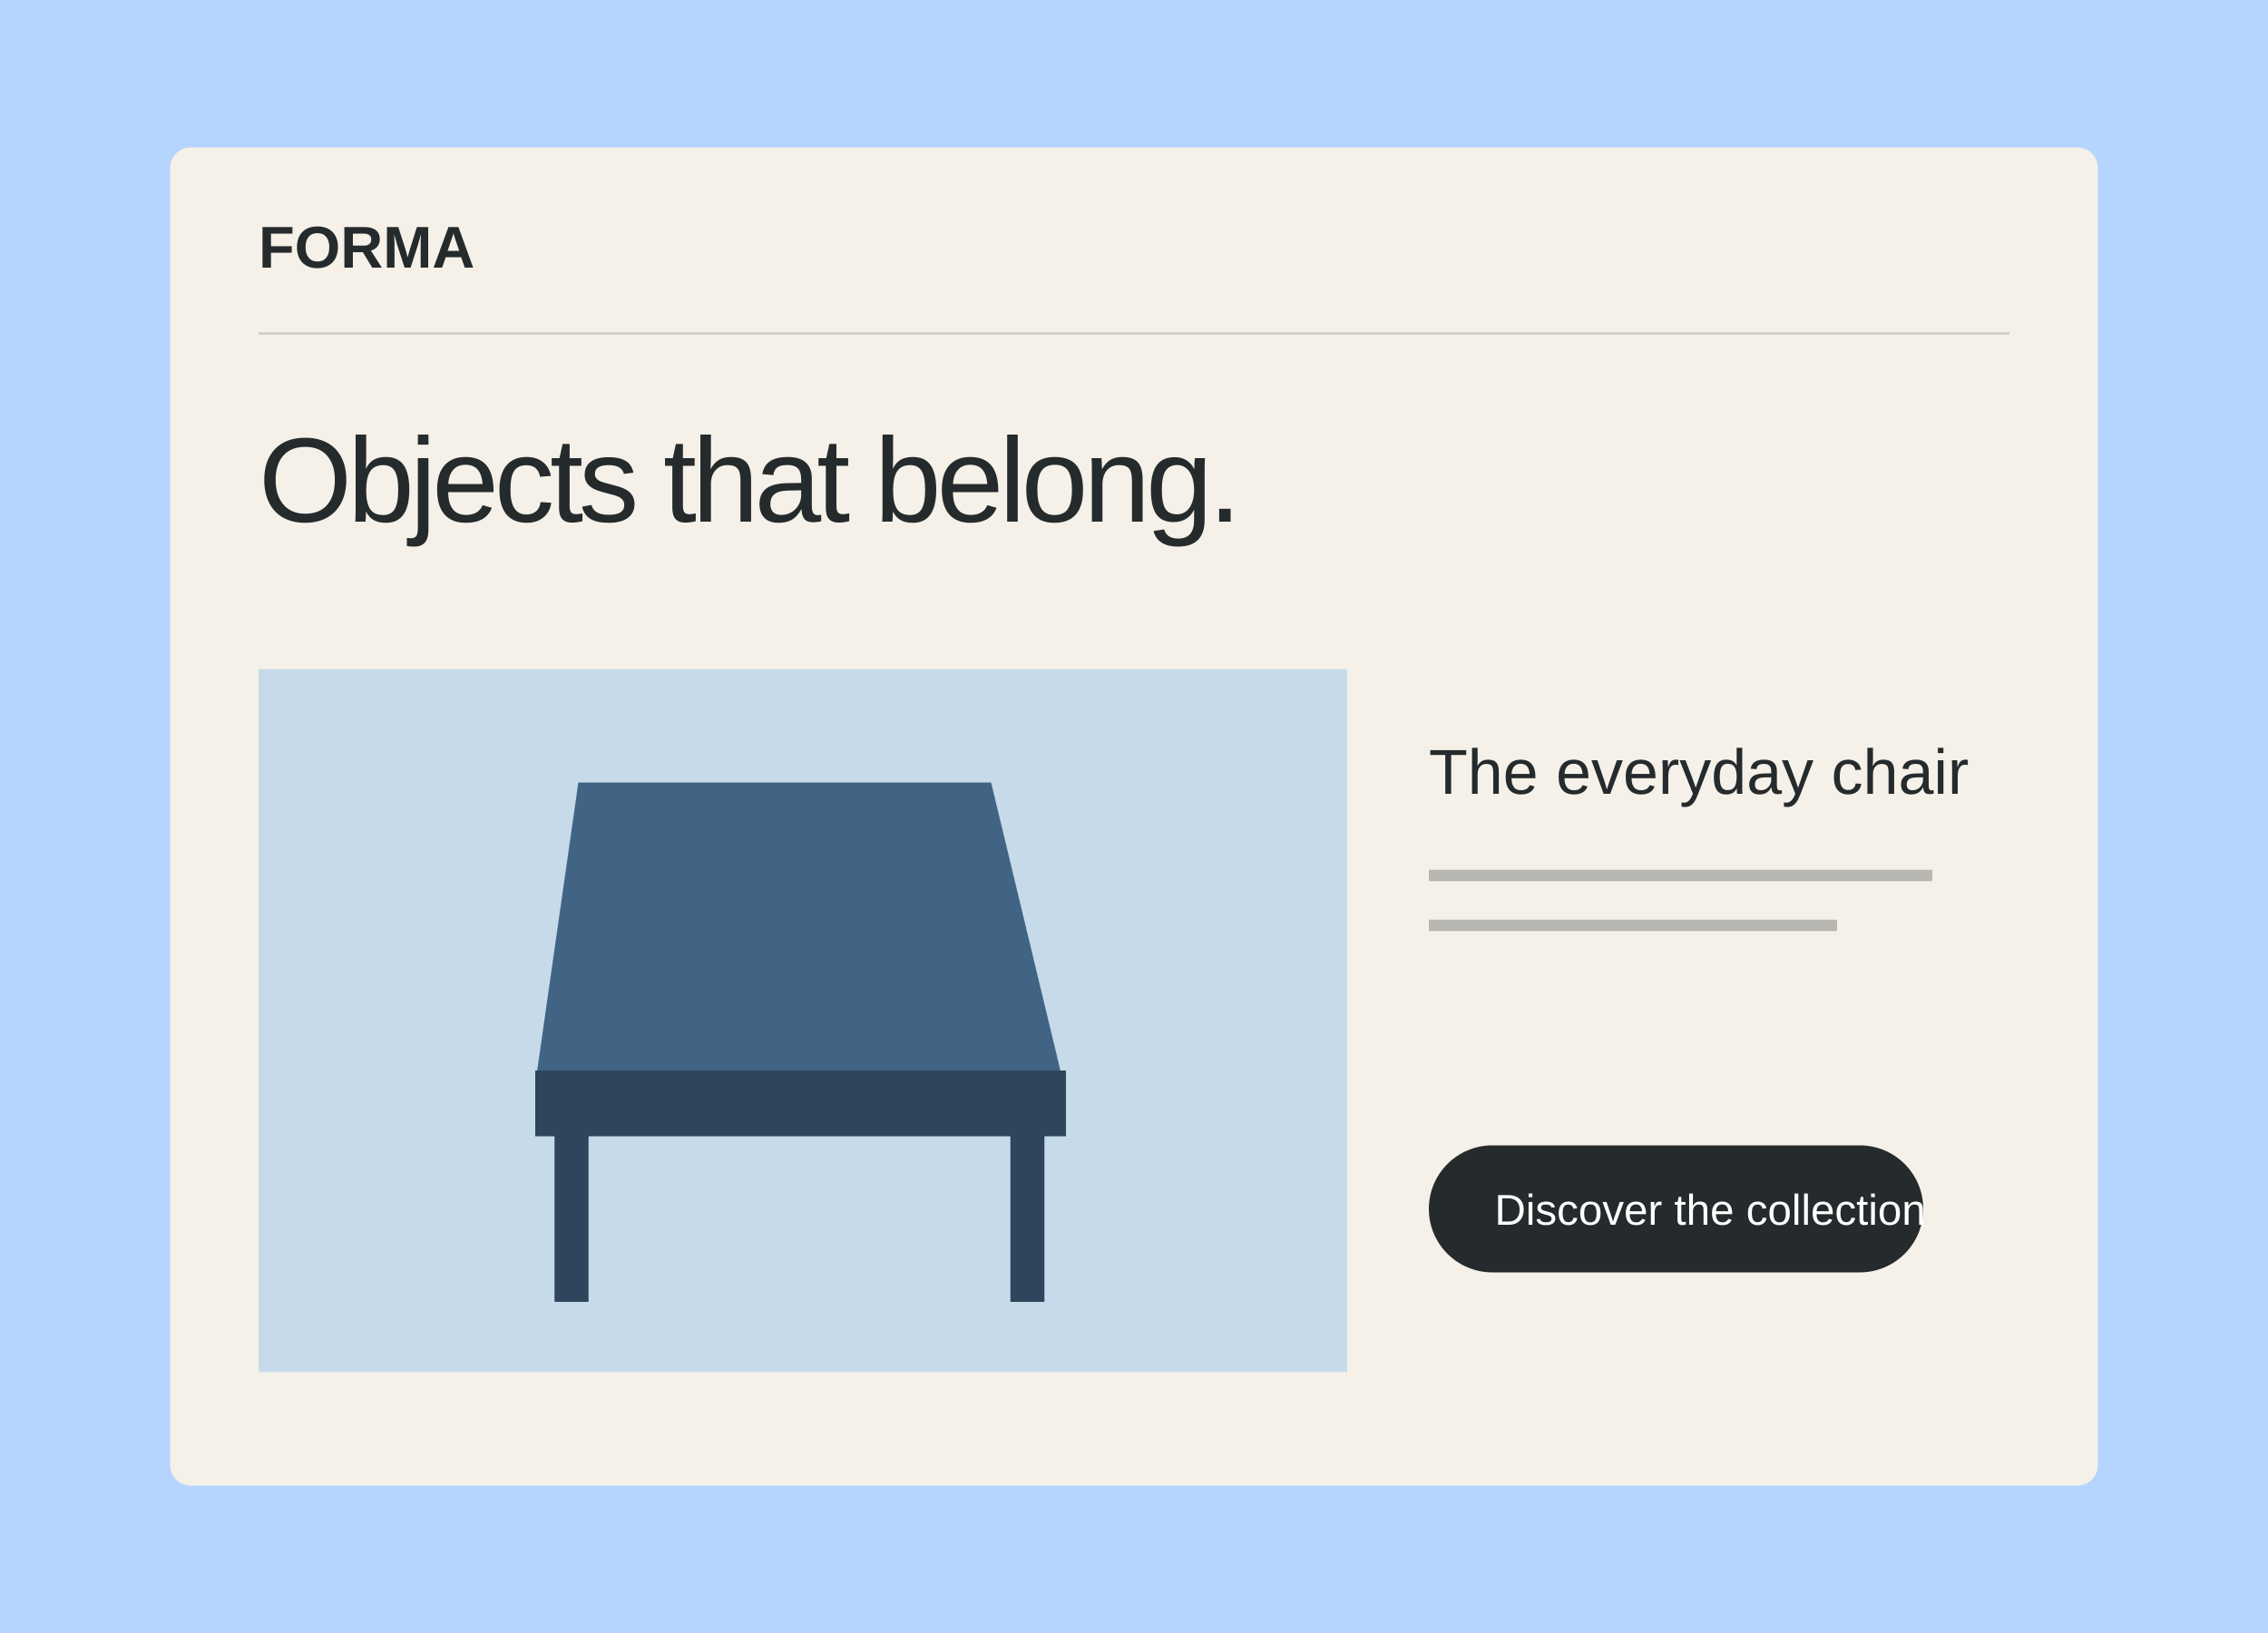
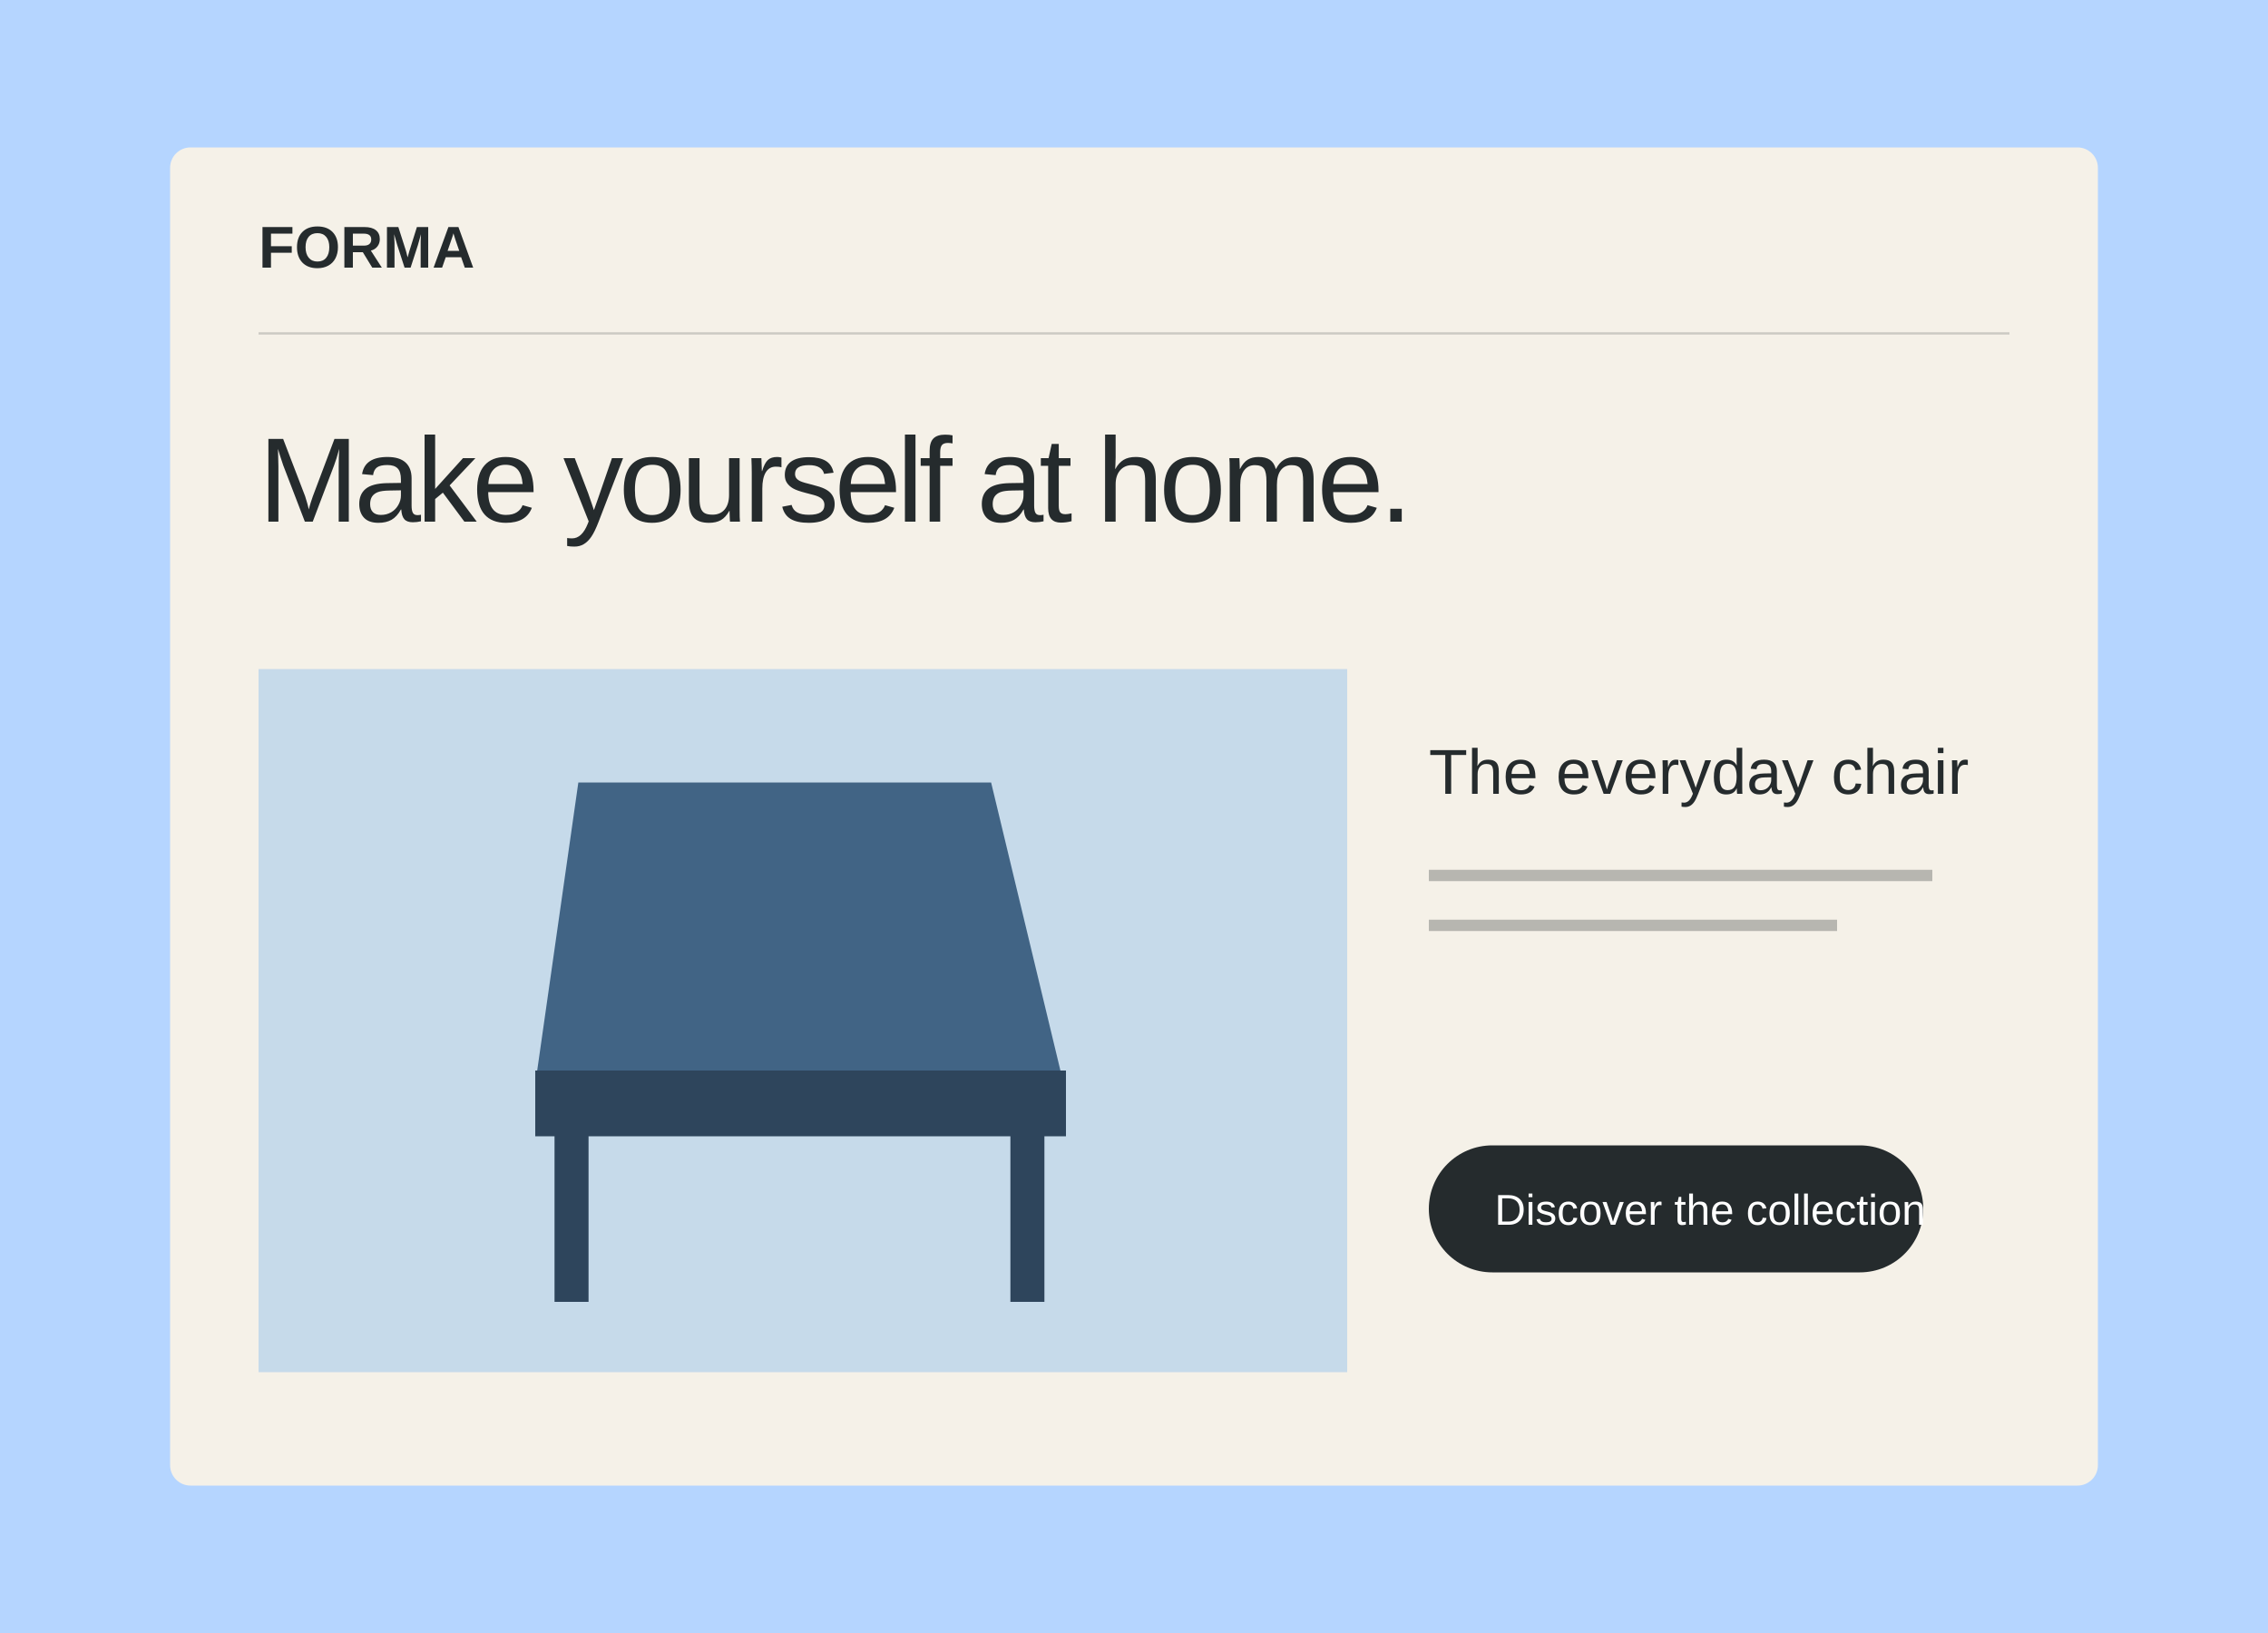
<svg xmlns="http://www.w3.org/2000/svg" width="1000" height="720" viewBox="0 0 1000 720">
  <rect width="1000" height="720" fill="#b5d5ff" />
  <rect x="75" y="65" width="850" height="590" rx="9" fill="#f5f1e8" />
  <text x="114" y="118" fill="#252b2d" font-family="Arial,sans-serif" font-size="26" font-weight="700">FORMA</text>
  <path d="M114 147H886" stroke="#252b2d" opacity=".2" />
-   <text x="114" y="230" fill="#252b2d" font-family="Arial,sans-serif" font-size="53" letter-spacing="-2">Objects that belong.</text>
+   <text x="114" y="230" fill="#252b2d" font-family="Arial,sans-serif" font-size="53" letter-spacing="-2">Make yourself at home.</text>
  <rect x="114" y="295" width="480" height="310" fill="#c6daea" />
  <path d="M255 345H437L469 478H236Z" fill="#416485" />
  <path d="M236 472H470V501H236Z" fill="#2e455c" />
  <path d="M252 500V574M453 500V574" stroke="#2e455c" stroke-width="15" />
  <text x="630" y="350" fill="#252b2d" font-family="Arial" font-size="28">The everyday chair</text>
  <path d="M630 386H852M630 408H810" stroke="#252b2d" opacity=".3" stroke-width="5" />
  <rect x="630" y="505" width="218" height="56" rx="28" fill="#252b2d" />
  <text x="659" y="540" fill="#fff" font-family="Arial" font-size="19">Discover the collection</text>
</svg>
